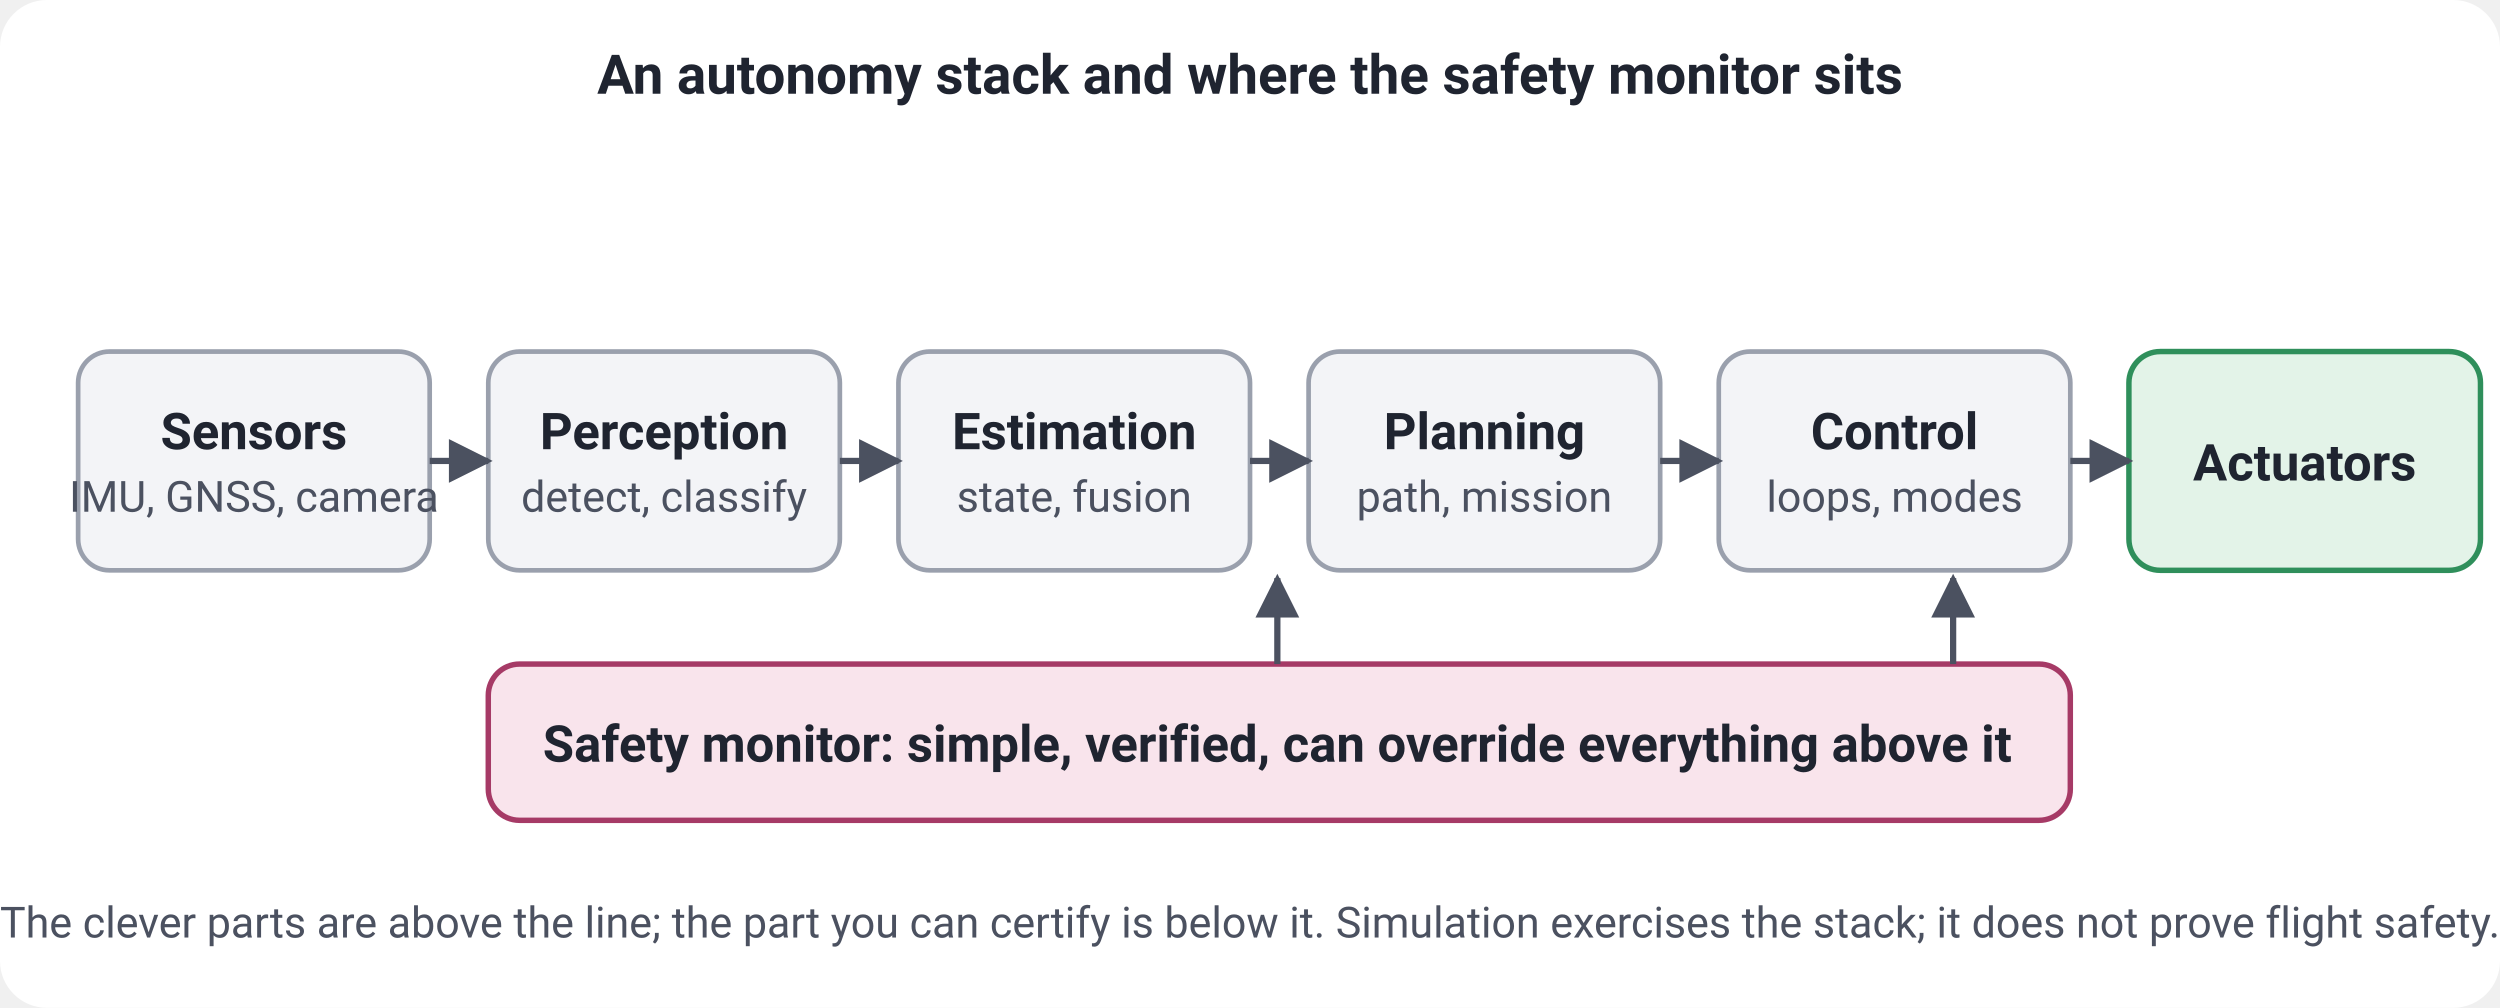
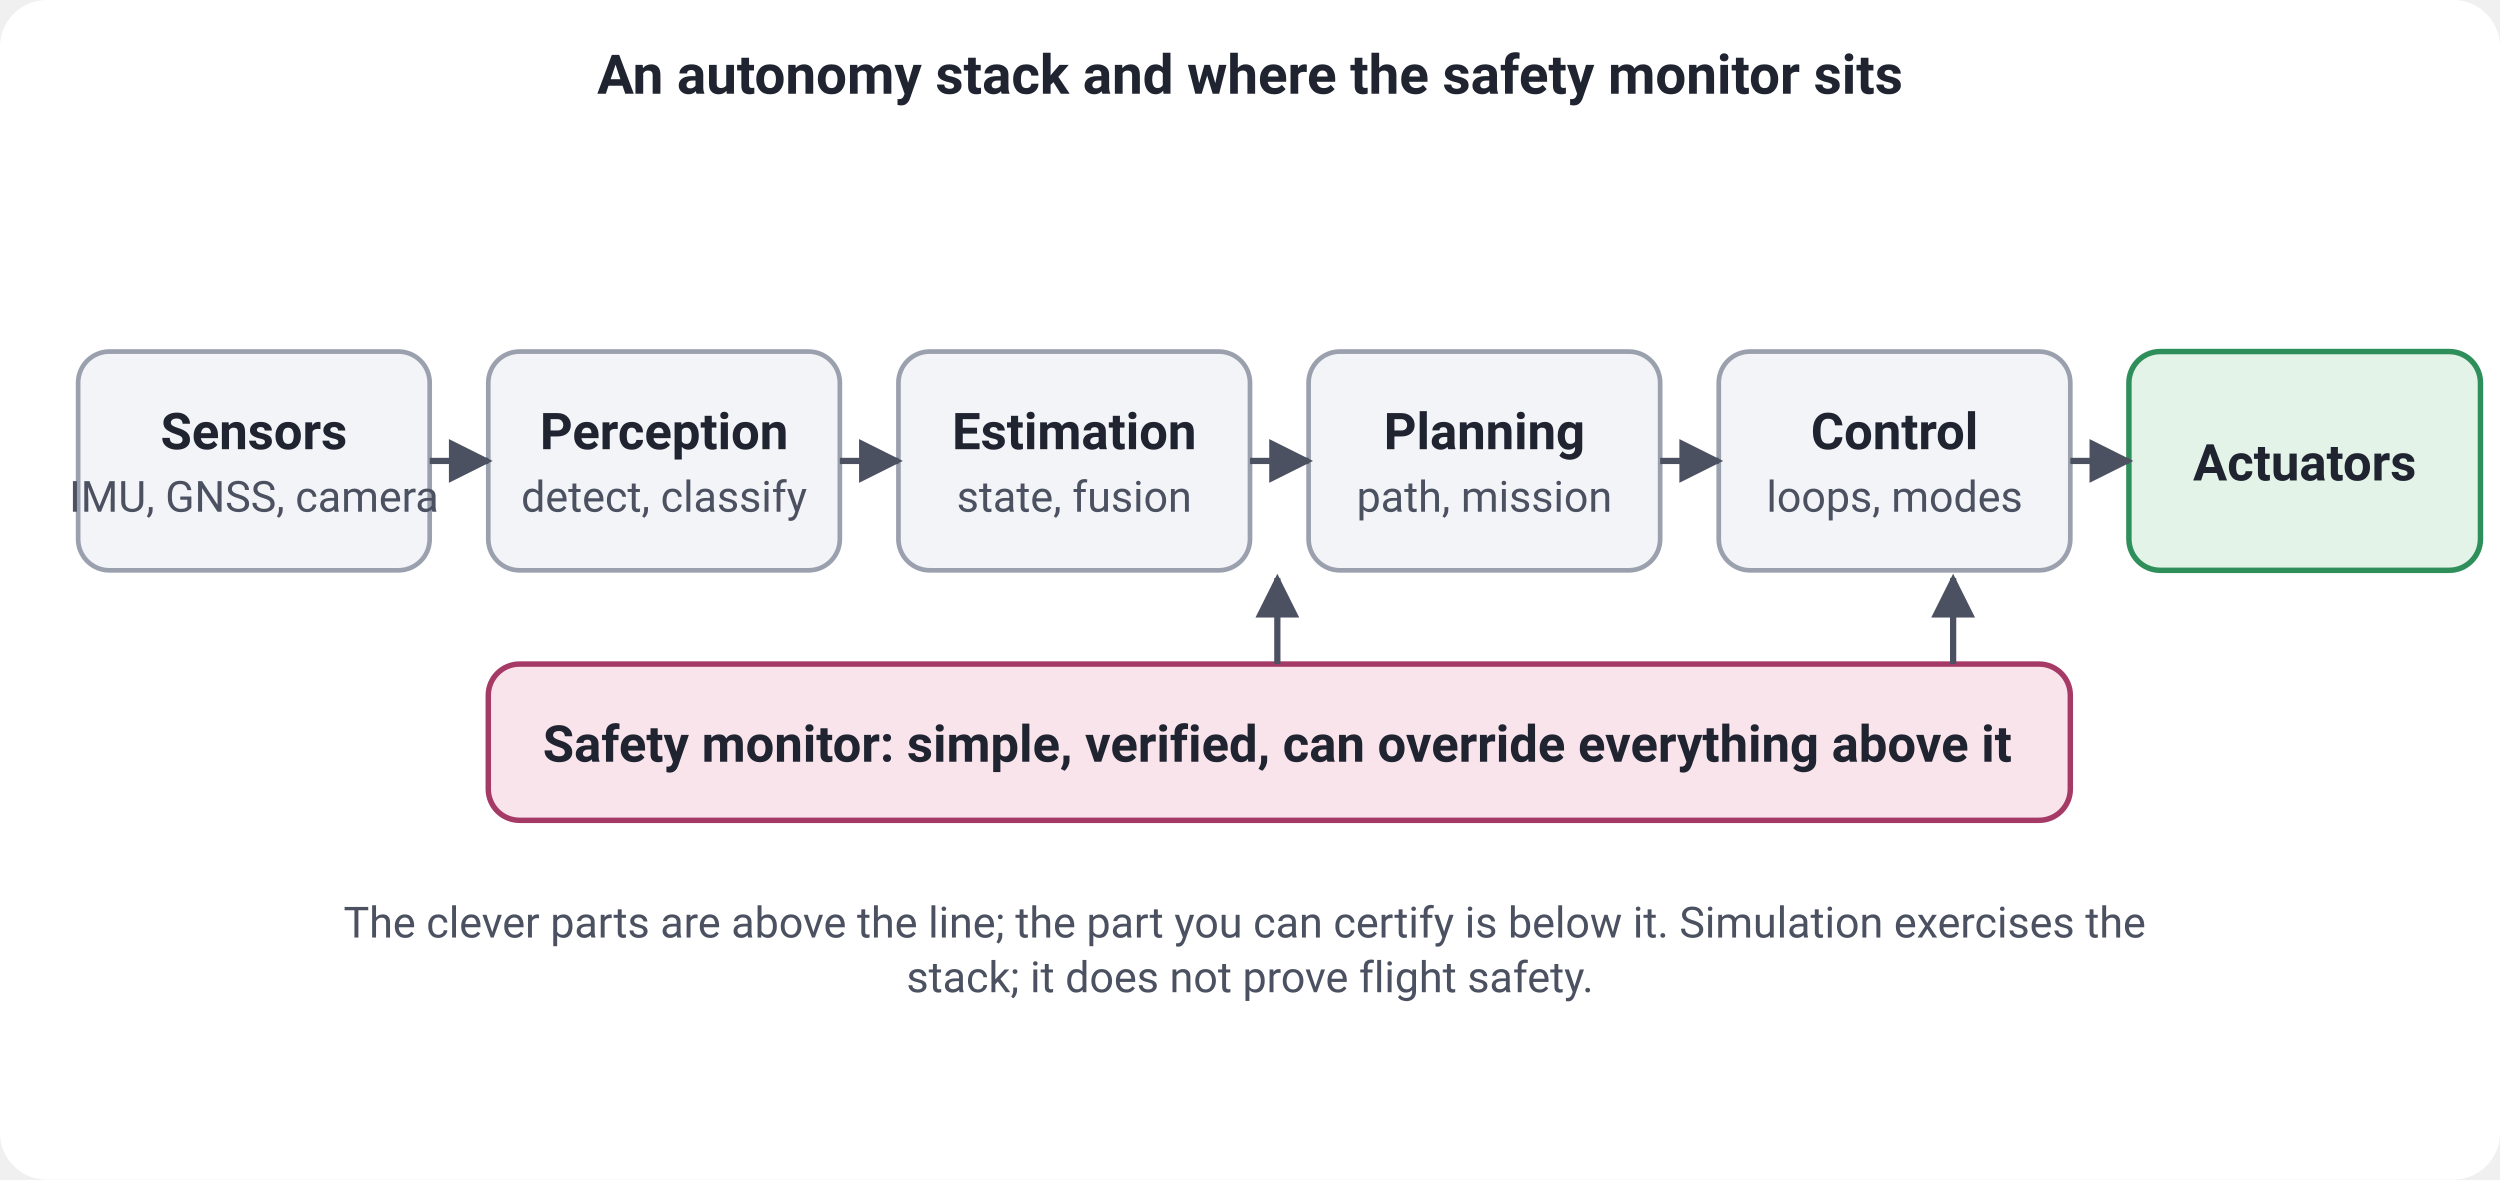
- <svg xmlns="http://www.w3.org/2000/svg" viewBox="0 0 640 258" width="640" height="258" role="img" aria-labelledby="t">
+ <svg xmlns="http://www.w3.org/2000/svg" viewBox="0 0 640 302" width="640" height="302" role="img" aria-labelledby="t">
  <style>
  .bg{fill:#ffffff}.ink{fill:#1f2430}.ink2{fill:#4b5160}.ink3{fill:#6b7280}
  .ln{stroke:#4b5160;fill:none;stroke-width:1.6}.ln2{stroke:#9aa0ad;fill:none;stroke-width:1.2;stroke-dasharray:4 3}
  .box{fill:#f3f4f7;stroke:#9aa0ad;stroke-width:1.2}.boxa{fill:#f9e4ec;stroke:#a63a66;stroke-width:1.4}
  .boxb{fill:#fdf1d8;stroke:#b7791f;stroke-width:1.4}.boxg{fill:#e3f3e8;stroke:#2f8f5b;stroke-width:1.4}
  .acc{fill:#a63a66}.amb{fill:#b7791f}.grn{fill:#2f8f5b}.sig{stroke:#1f2430;fill:none;stroke-width:2}
  .siga{stroke:#a63a66;fill:none;stroke-width:2}.sigb{stroke:#b7791f;fill:none;stroke-width:2}
  text{font-family:system-ui,-apple-system,Segoe UI,Roboto,sans-serif;font-size:12px}
  .t{font-size:13px;font-weight:600}.s{font-size:11px}.m{font-family:ui-monospace,SFMono-Regular,Menlo,monospace;font-size:11.5px}
  .ttl{font-size:14px;font-weight:700}
  @media (prefers-color-scheme: dark){
    .bg{fill:#171a21}.ink{fill:#e8e6ea}.ink2{fill:#c3c6cf}.ink3{fill:#9aa0ad}
    .ln{stroke:#c3c6cf}.ln2{stroke:#6b7280}.box{fill:#242a35;stroke:#6b7280}.boxa{fill:#3b1f2d;stroke:#f08cb3}
    .boxb{fill:#3a2e14;stroke:#e0a83a}.boxg{fill:#16301f;stroke:#5fcf8a}.acc{fill:#f08cb3}.amb{fill:#e0a83a}.grn{fill:#5fcf8a}
    .sig{stroke:#e8e6ea}.siga{stroke:#f08cb3}.sigb{stroke:#e0a83a}
  }
</style>
  <defs>
    <marker id="ar" viewBox="0 0 10 10" refX="9" refY="5" markerWidth="7" markerHeight="7" orient="auto-start-reverse">
      <path d="M0,0 L10,5 L0,10 z" fill="#4b5160" />
    </marker>
  </defs>
-   <rect class="bg" x="0" y="0" width="640" height="258" rx="12" />
+   <rect class="bg" x="0" y="0" width="640" height="302" rx="12" />
  <text class="ink ttl" x="320" y="24" text-anchor="middle">An autonomy stack and where the safety monitor sits</text>
  <rect class="box" x="20" y="90" width="90" height="56" rx="8" />
  <text class="ink t" x="65.0" y="115.0" text-anchor="middle">Sensors</text>
  <text class="ink2 s" x="65.0" y="131.0" text-anchor="middle">IMU, GNSS, camera</text>
  <rect class="box" x="125" y="90" width="90" height="56" rx="8" />
  <text class="ink t" x="170.0" y="115.0" text-anchor="middle">Perception</text>
  <text class="ink2 s" x="170.0" y="131.0" text-anchor="middle">detect, classify</text>
  <rect class="box" x="230" y="90" width="90" height="56" rx="8" />
  <text class="ink t" x="275.0" y="115.0" text-anchor="middle">Estimation</text>
  <text class="ink2 s" x="275.0" y="131.0" text-anchor="middle">state, fusion</text>
  <rect class="box" x="335" y="90" width="90" height="56" rx="8" />
  <text class="ink t" x="380.0" y="115.0" text-anchor="middle">Planning</text>
  <text class="ink2 s" x="380.0" y="131.0" text-anchor="middle">path, mission</text>
  <rect class="box" x="440" y="90" width="90" height="56" rx="8" />
  <text class="ink t" x="485.0" y="115.0" text-anchor="middle">Control</text>
  <text class="ink2 s" x="485.0" y="131.0" text-anchor="middle">loops, modes</text>
  <rect class="boxg" x="545" y="90" width="90" height="56" rx="8" />
  <text class="ink t" x="590.0" y="123.0" text-anchor="middle">Actuators</text>
  <line class="ln" x1="110" y1="118" x2="125" y2="118" marker-end="url(#ar)" />
  <line class="ln" x1="215" y1="118" x2="230" y2="118" marker-end="url(#ar)" />
  <line class="ln" x1="320" y1="118" x2="335" y2="118" marker-end="url(#ar)" />
  <line class="ln" x1="425" y1="118" x2="440" y2="118" marker-end="url(#ar)" />
  <line class="ln" x1="530" y1="118" x2="545" y2="118" marker-end="url(#ar)" />
  <rect class="boxa" x="125" y="170" width="405" height="40" rx="8" />
  <text class="ink t" x="327" y="195" text-anchor="middle">Safety monitor: simple, verified, can override everything above it</text>
  <line class="ln" x1="327" y1="170" x2="327" y2="148" marker-end="url(#ar)" />
  <line class="ln" x1="500" y1="170" x2="500" y2="148" marker-end="url(#ar)" />
-   <text class="ink2 s" x="320" y="240" text-anchor="middle">The clever parts are above the line; the part you can certify is below it. Simulation exercises the stack; it does not prove flight safety.</text>
+   <text class="ink2 s" x="320" y="240" text-anchor="middle">
+     <tspan x="320" dy="0">The clever parts are above the line; the part you can certify is below it. Simulation exercises the</tspan>
+     <tspan x="320" dy="14">stack; it does not prove flight safety.</tspan>
+   </text>
</svg>
